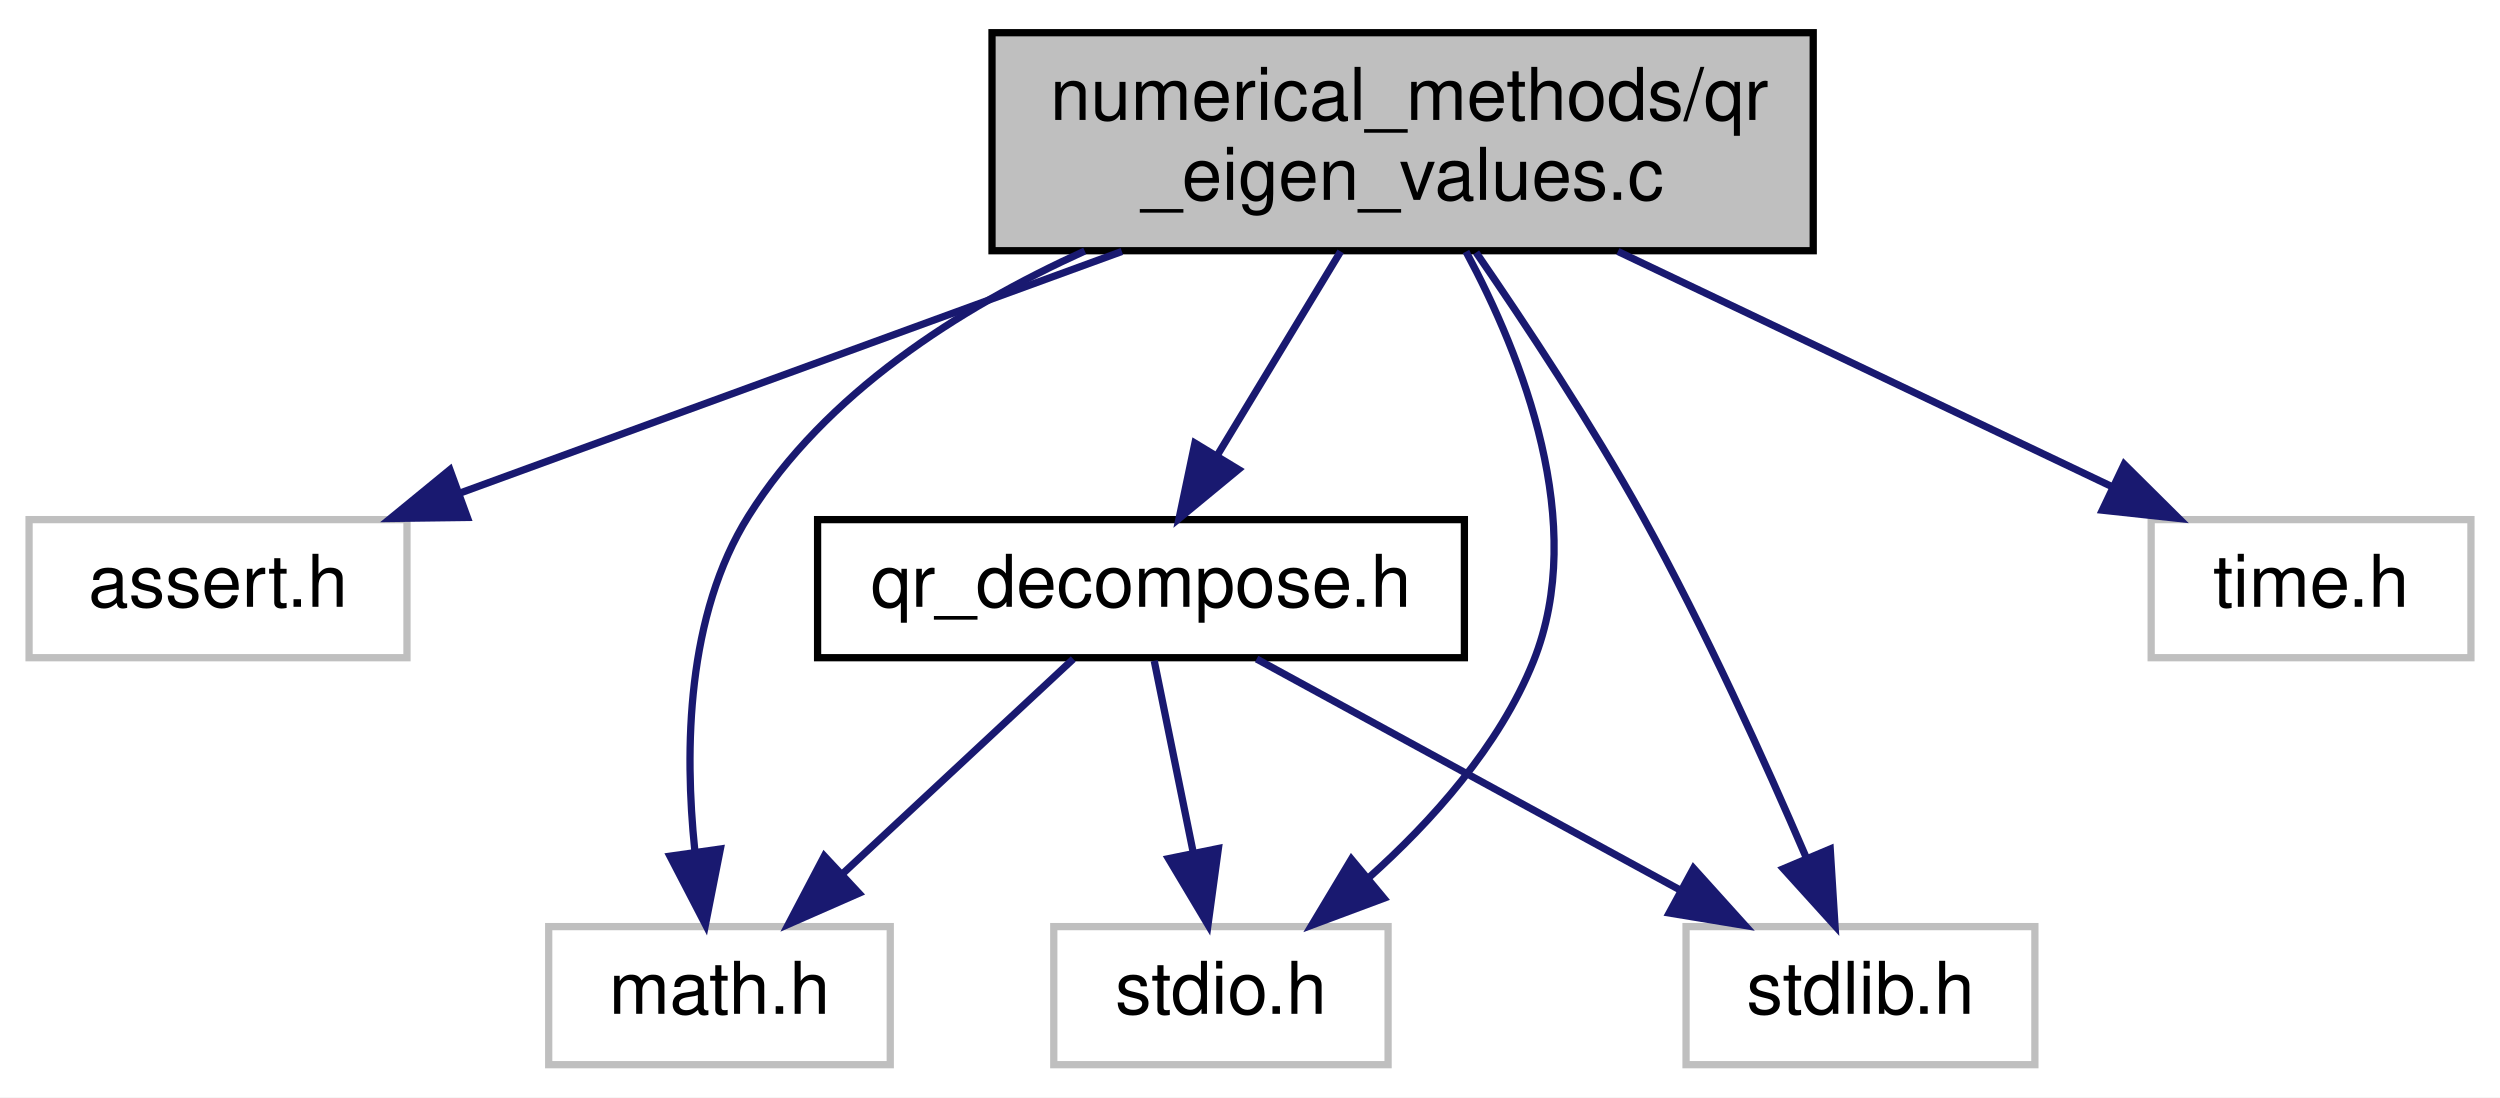
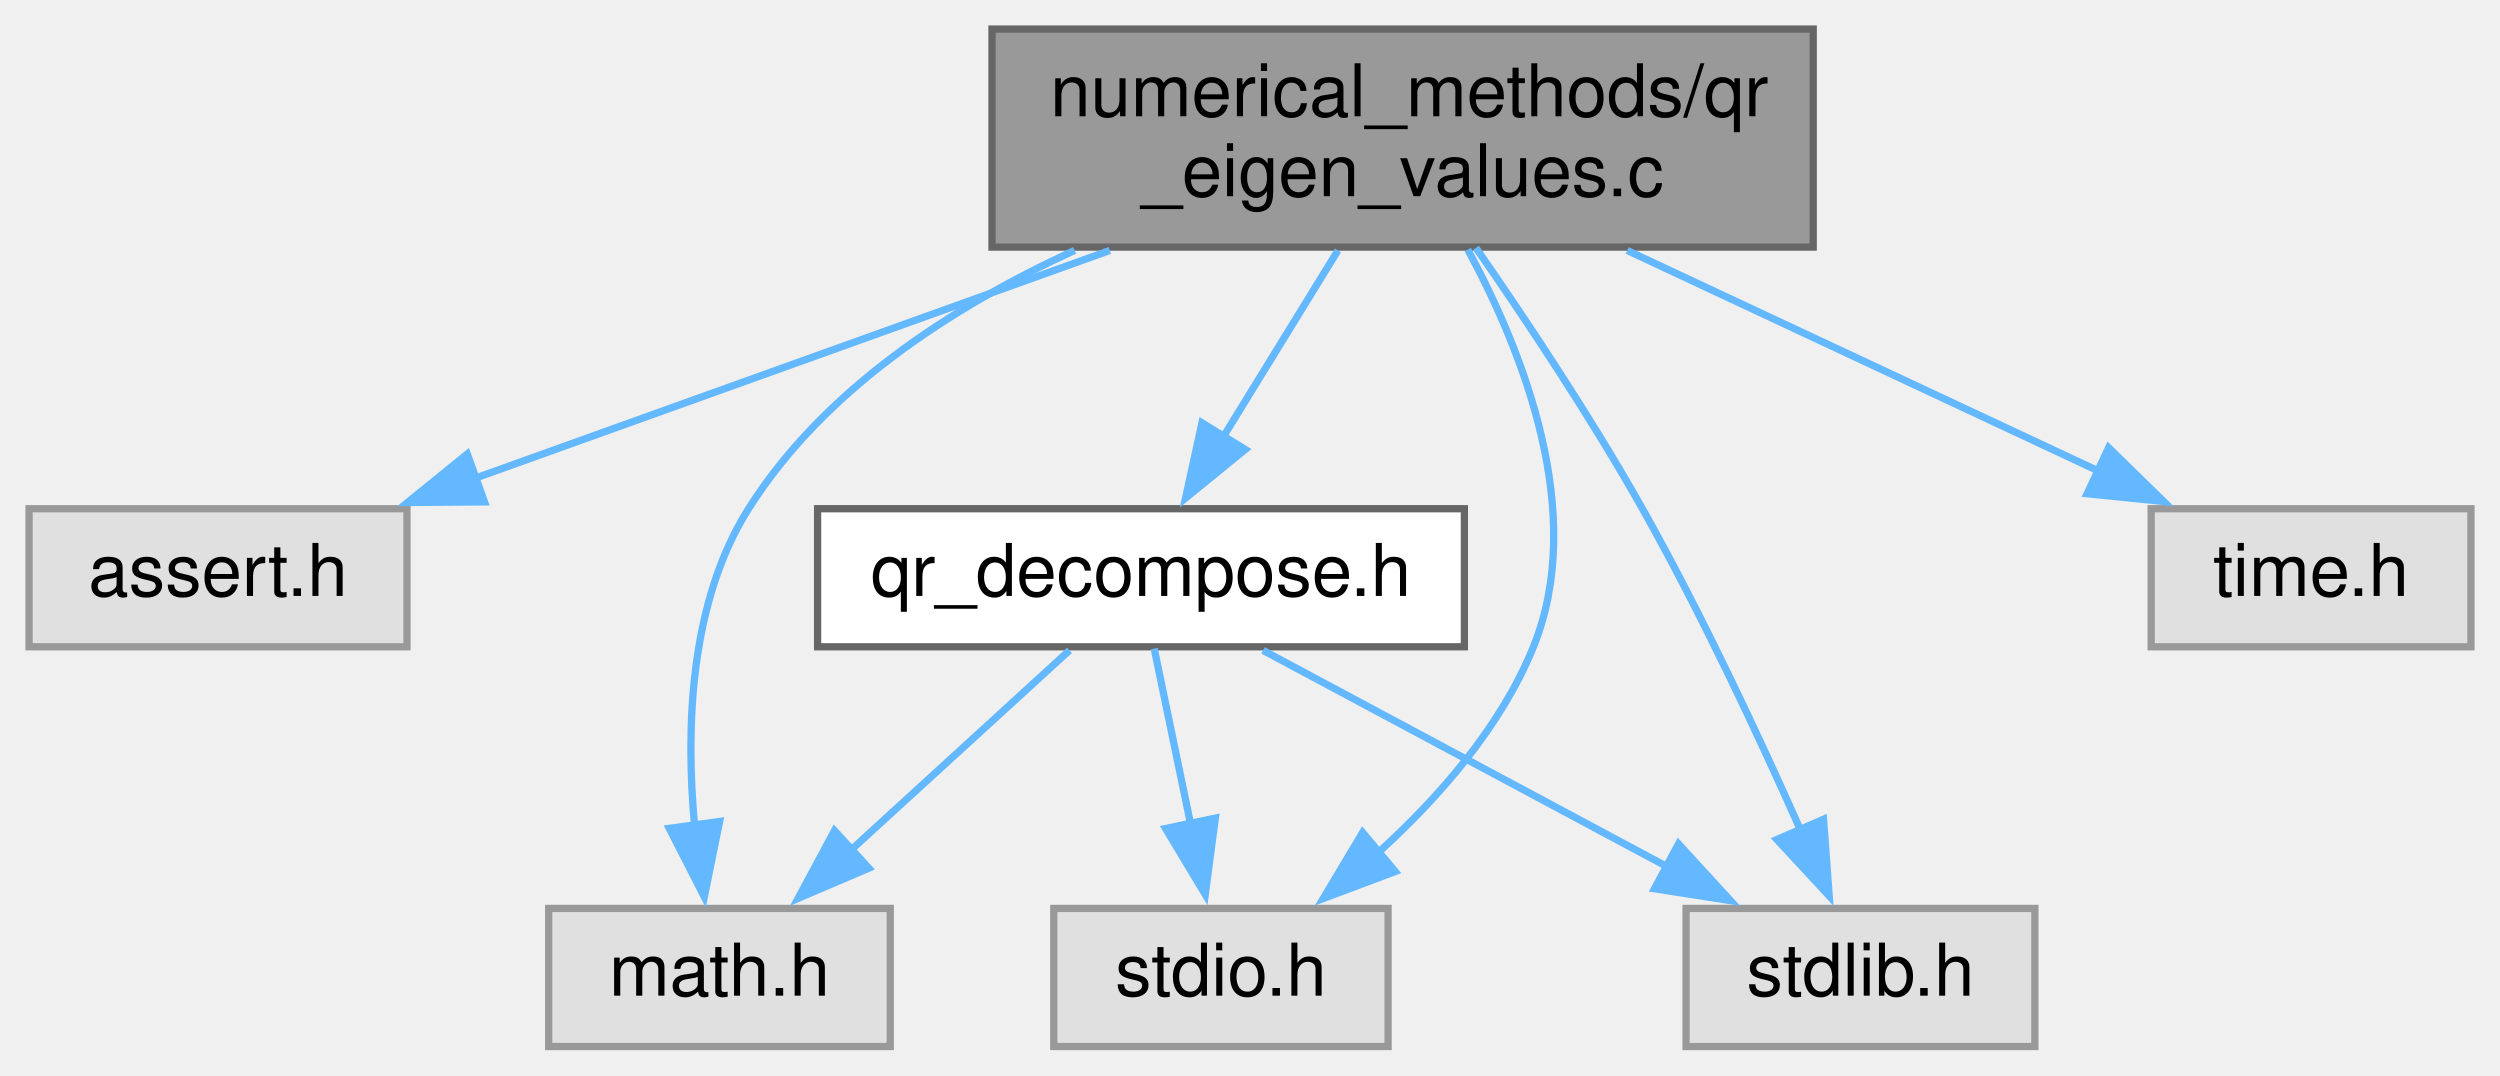
- <svg xmlns="http://www.w3.org/2000/svg" xmlns:xlink="http://www.w3.org/1999/xlink" width="344pt" height="151pt" viewBox="0.00 0.00 344.00 151.00">
-   <g id="graph0" class="graph" transform="scale(1 1) rotate(0) translate(4 147)">
-     <polygon fill="white" stroke="transparent" points="-4,4 -4,-147 340,-147 340,4 -4,4" />
+ <svg xmlns="http://www.w3.org/2000/svg" xmlns:xlink="http://www.w3.org/1999/xlink" width="344pt" height="148pt" viewBox="0.00 0.00 344.00 148.00">
+   <g id="graph0" class="graph" transform="scale(1 1) rotate(0) translate(4 144)">
    <g id="node1" class="node">
      <g id="a_node1">
        <a xlink:title="Compute real eigen values and eigen vectors of a symmetric matrix using QR decomposition method.">
-           <polygon fill="#bfbfbf" stroke="black" points="132.5,-112.5 132.5,-142.5 245.5,-142.5 245.5,-112.5 132.5,-112.5" />
-           <text text-anchor="start" x="140.5" y="-130.5" font-family="Helvetica,sans-Serif" font-size="10.00">numerical_methods/qr</text>
-           <text text-anchor="middle" x="189" y="-119.5" font-family="Helvetica,sans-Serif" font-size="10.00">_eigen_values.c</text>
+           <polygon fill="#999999" stroke="#666666" points="245.5,-140 132.5,-140 132.5,-110 245.5,-110 245.5,-140" />
+           <text text-anchor="start" x="140.5" y="-128" font-family="Helvetica,sans-Serif" font-size="10.00">numerical_methods/qr</text>
+           <text text-anchor="middle" x="189" y="-117" font-family="Helvetica,sans-Serif" font-size="10.00">_eigen_values.c</text>
        </a>
      </g>
    </g>
    <g id="node2" class="node">
      <g id="a_node2">
        <a xlink:title=" ">
-           <polygon fill="white" stroke="#bfbfbf" points="0,-56.5 0,-75.5 52,-75.5 52,-56.5 0,-56.5" />
-           <text text-anchor="middle" x="26" y="-63.5" font-family="Helvetica,sans-Serif" font-size="10.00">assert.h</text>
+           <polygon fill="#e0e0e0" stroke="#999999" points="52,-74 0,-74 0,-55 52,-55 52,-74" />
+           <text text-anchor="middle" x="26" y="-62" font-family="Helvetica,sans-Serif" font-size="10.00">assert.h</text>
        </a>
      </g>
    </g>
    <g id="edge1" class="edge">
-       <path fill="none" stroke="midnightblue" d="M150.37,-112.4C122.66,-102.28 85.69,-88.79 59.28,-79.15" />
-       <polygon fill="midnightblue" stroke="midnightblue" points="60.31,-75.8 49.72,-75.66 57.91,-82.37 60.31,-75.8" />
+       <path fill="none" stroke="#63b8ff" d="M148.71,-109.54C121.94,-99.93 87.11,-87.43 61.41,-78.21" />
+       <polygon fill="#63b8ff" stroke="#63b8ff" points="62.67,-74.94 52.07,-74.86 60.3,-81.53 62.67,-74.94" />
    </g>
    <g id="node3" class="node">
      <g id="a_node3">
        <a xlink:title=" ">
-           <polygon fill="white" stroke="#bfbfbf" points="71.5,-0.5 71.5,-19.5 118.5,-19.5 118.5,-0.5 71.5,-0.5" />
-           <text text-anchor="middle" x="95" y="-7.5" font-family="Helvetica,sans-Serif" font-size="10.00">math.h</text>
+           <polygon fill="#e0e0e0" stroke="#999999" points="118.5,-19 71.5,-19 71.5,0 118.5,0 118.5,-19" />
+           <text text-anchor="middle" x="95" y="-7" font-family="Helvetica,sans-Serif" font-size="10.00">math.h</text>
        </a>
      </g>
    </g>
    <g id="edge2" class="edge">
-       <path fill="none" stroke="midnightblue" d="M145.26,-112.46C127.9,-104.58 109.57,-92.84 99,-76 90.45,-62.38 90.17,-43.84 91.6,-30.04" />
-       <polygon fill="midnightblue" stroke="midnightblue" points="95.12,-30.18 93.07,-19.78 88.19,-29.19 95.12,-30.18" />
+       <path fill="none" stroke="#63b8ff" d="M143.87,-109.55C126.94,-101.77 109.31,-90.32 99,-74 90.86,-61.12 90.33,-43.69 91.58,-30.34" />
+       <polygon fill="#63b8ff" stroke="#63b8ff" points="95.02,-30.97 92.91,-20.59 88.09,-30.02 95.02,-30.97" />
    </g>
    <g id="node4" class="node">
      <g id="a_node4">
        <a xlink:title=" ">
-           <polygon fill="white" stroke="#bfbfbf" points="141,-0.5 141,-19.5 187,-19.5 187,-0.5 141,-0.5" />
-           <text text-anchor="middle" x="164" y="-7.5" font-family="Helvetica,sans-Serif" font-size="10.00">stdio.h</text>
+           <polygon fill="#e0e0e0" stroke="#999999" points="187,-19 141,-19 141,0 187,0 187,-19" />
+           <text text-anchor="middle" x="164" y="-7" font-family="Helvetica,sans-Serif" font-size="10.00">stdio.h</text>
        </a>
      </g>
    </g>
    <g id="edge3" class="edge">
-       <path fill="none" stroke="midnightblue" d="M197.72,-112.38C205.5,-97.89 214.57,-74.88 207,-56 202.32,-44.33 193.01,-33.97 184.24,-26.14" />
-       <polygon fill="midnightblue" stroke="midnightblue" points="186.42,-23.4 176.5,-19.7 181.95,-28.78 186.42,-23.4" />
+       <path fill="none" stroke="#63b8ff" d="M197.97,-109.65C205.65,-95.45 214.38,-73.25 207,-55 202.57,-44.03 193.99,-34.26 185.65,-26.69" />
+       <polygon fill="#63b8ff" stroke="#63b8ff" points="187.99,-24.08 178.07,-20.36 183.5,-29.45 187.99,-24.08" />
    </g>
    <g id="node5" class="node">
      <g id="a_node5">
        <a xlink:title=" ">
-           <polygon fill="white" stroke="#bfbfbf" points="228,-0.5 228,-19.5 276,-19.5 276,-0.5 228,-0.5" />
-           <text text-anchor="middle" x="252" y="-7.5" font-family="Helvetica,sans-Serif" font-size="10.00">stdlib.h</text>
+           <polygon fill="#e0e0e0" stroke="#999999" points="276,-19 228,-19 228,0 276,0 276,-19" />
+           <text text-anchor="middle" x="252" y="-7" font-family="Helvetica,sans-Serif" font-size="10.00">stdlib.h</text>
        </a>
      </g>
    </g>
    <g id="edge4" class="edge">
-       <path fill="none" stroke="midnightblue" d="M199.11,-112.26C205.96,-102.33 215,-88.64 222,-76 230.55,-60.56 238.85,-42.24 244.54,-28.99" />
-       <polygon fill="midnightblue" stroke="midnightblue" points="247.84,-30.18 248.5,-19.61 241.39,-27.46 247.84,-30.18" />
+       <path fill="none" stroke="#63b8ff" d="M199.09,-109.9C205.92,-100.06 214.96,-86.51 222,-74 230.15,-59.52 238.12,-42.46 243.8,-29.67" />
+       <polygon fill="#63b8ff" stroke="#63b8ff" points="246.92,-31.28 247.7,-20.71 240.5,-28.48 246.92,-31.28" />
    </g>
    <g id="node6" class="node">
      <g id="a_node6">
        <a xlink:title=" ">
-           <polygon fill="white" stroke="#bfbfbf" points="292,-56.5 292,-75.5 336,-75.5 336,-56.5 292,-56.5" />
-           <text text-anchor="middle" x="314" y="-63.5" font-family="Helvetica,sans-Serif" font-size="10.00">time.h</text>
+           <polygon fill="#e0e0e0" stroke="#999999" points="336,-74 292,-74 292,-55 336,-55 336,-74" />
+           <text text-anchor="middle" x="314" y="-62" font-family="Helvetica,sans-Serif" font-size="10.00">time.h</text>
        </a>
      </g>
    </g>
    <g id="edge5" class="edge">
-       <path fill="none" stroke="midnightblue" d="M218.62,-112.4C239.22,-102.59 266.48,-89.62 286.58,-80.05" />
-       <polygon fill="midnightblue" stroke="midnightblue" points="288.29,-83.12 295.81,-75.66 285.28,-76.8 288.29,-83.12" />
+       <path fill="none" stroke="#63b8ff" d="M219.9,-109.54C239.69,-100.28 265.23,-88.33 284.7,-79.21" />
+       <polygon fill="#63b8ff" stroke="#63b8ff" points="286.15,-82.4 293.73,-74.99 283.19,-76.06 286.15,-82.4" />
    </g>
    <g id="node7" class="node">
      <g id="a_node7">
        <a xlink:href="../../d4/d68/qr__decompose_8h.html" target="_top" xlink:title="Library functions to compute QR decomposition of a given matrix.">
-           <polygon fill="white" stroke="black" points="108.5,-56.5 108.5,-75.5 197.5,-75.5 197.5,-56.5 108.5,-56.5" />
-           <text text-anchor="middle" x="153" y="-63.5" font-family="Helvetica,sans-Serif" font-size="10.00">qr_decompose.h</text>
+           <polygon fill="white" stroke="#666666" points="197.5,-74 108.5,-74 108.5,-55 197.5,-55 197.5,-74" />
+           <text text-anchor="middle" x="153" y="-62" font-family="Helvetica,sans-Serif" font-size="10.00">qr_decompose.h</text>
        </a>
      </g>
    </g>
    <g id="edge6" class="edge">
-       <path fill="none" stroke="midnightblue" d="M180.47,-112.4C175.4,-104.02 168.93,-93.33 163.54,-84.42" />
-       <polygon fill="midnightblue" stroke="midnightblue" points="166.41,-82.4 158.24,-75.66 160.42,-86.03 166.41,-82.4" />
+       <path fill="none" stroke="#63b8ff" d="M180.1,-109.54C175.3,-101.74 169.32,-92.03 164.21,-83.71" />
+       <polygon fill="#63b8ff" stroke="#63b8ff" points="167.35,-82.15 159.13,-75.46 161.39,-85.82 167.35,-82.15" />
    </g>
    <g id="edge7" class="edge">
-       <path fill="none" stroke="midnightblue" d="M143.68,-56.32C135.11,-48.34 122.19,-36.31 111.81,-26.65" />
-       <polygon fill="midnightblue" stroke="midnightblue" points="114.19,-24.09 104.49,-19.83 109.42,-29.21 114.19,-24.09" />
+       <path fill="none" stroke="#63b8ff" d="M143.16,-54.51C134.95,-47 123.02,-36.1 113.09,-27.03" />
+       <polygon fill="#63b8ff" stroke="#63b8ff" points="115.55,-24.54 105.81,-20.38 110.83,-29.71 115.55,-24.54" />
    </g>
    <g id="edge8" class="edge">
-       <path fill="none" stroke="midnightblue" d="M154.82,-56.08C156.27,-48.93 158.37,-38.64 160.19,-29.69" />
-       <polygon fill="midnightblue" stroke="midnightblue" points="163.65,-30.25 162.22,-19.75 156.79,-28.85 163.65,-30.25" />
+       <path fill="none" stroke="#63b8ff" d="M154.82,-54.75C156.18,-48.19 158.1,-38.95 159.83,-30.6" />
+       <polygon fill="#63b8ff" stroke="#63b8ff" points="163.23,-31.43 161.84,-20.92 156.38,-30 163.23,-31.43" />
    </g>
    <g id="edge9" class="edge">
-       <path fill="none" stroke="midnightblue" d="M168.91,-56.32C184.64,-47.74 208.94,-34.49 227.21,-24.52" />
-       <polygon fill="midnightblue" stroke="midnightblue" points="229.03,-27.52 236.13,-19.65 225.68,-21.37 229.03,-27.52" />
+       <path fill="none" stroke="#63b8ff" d="M169.79,-54.51C185.1,-46.31 207.97,-34.07 225.7,-24.58" />
+       <polygon fill="#63b8ff" stroke="#63b8ff" points="226.96,-27.88 234.12,-20.07 223.65,-21.71 226.96,-27.88" />
    </g>
  </g>
</svg>
